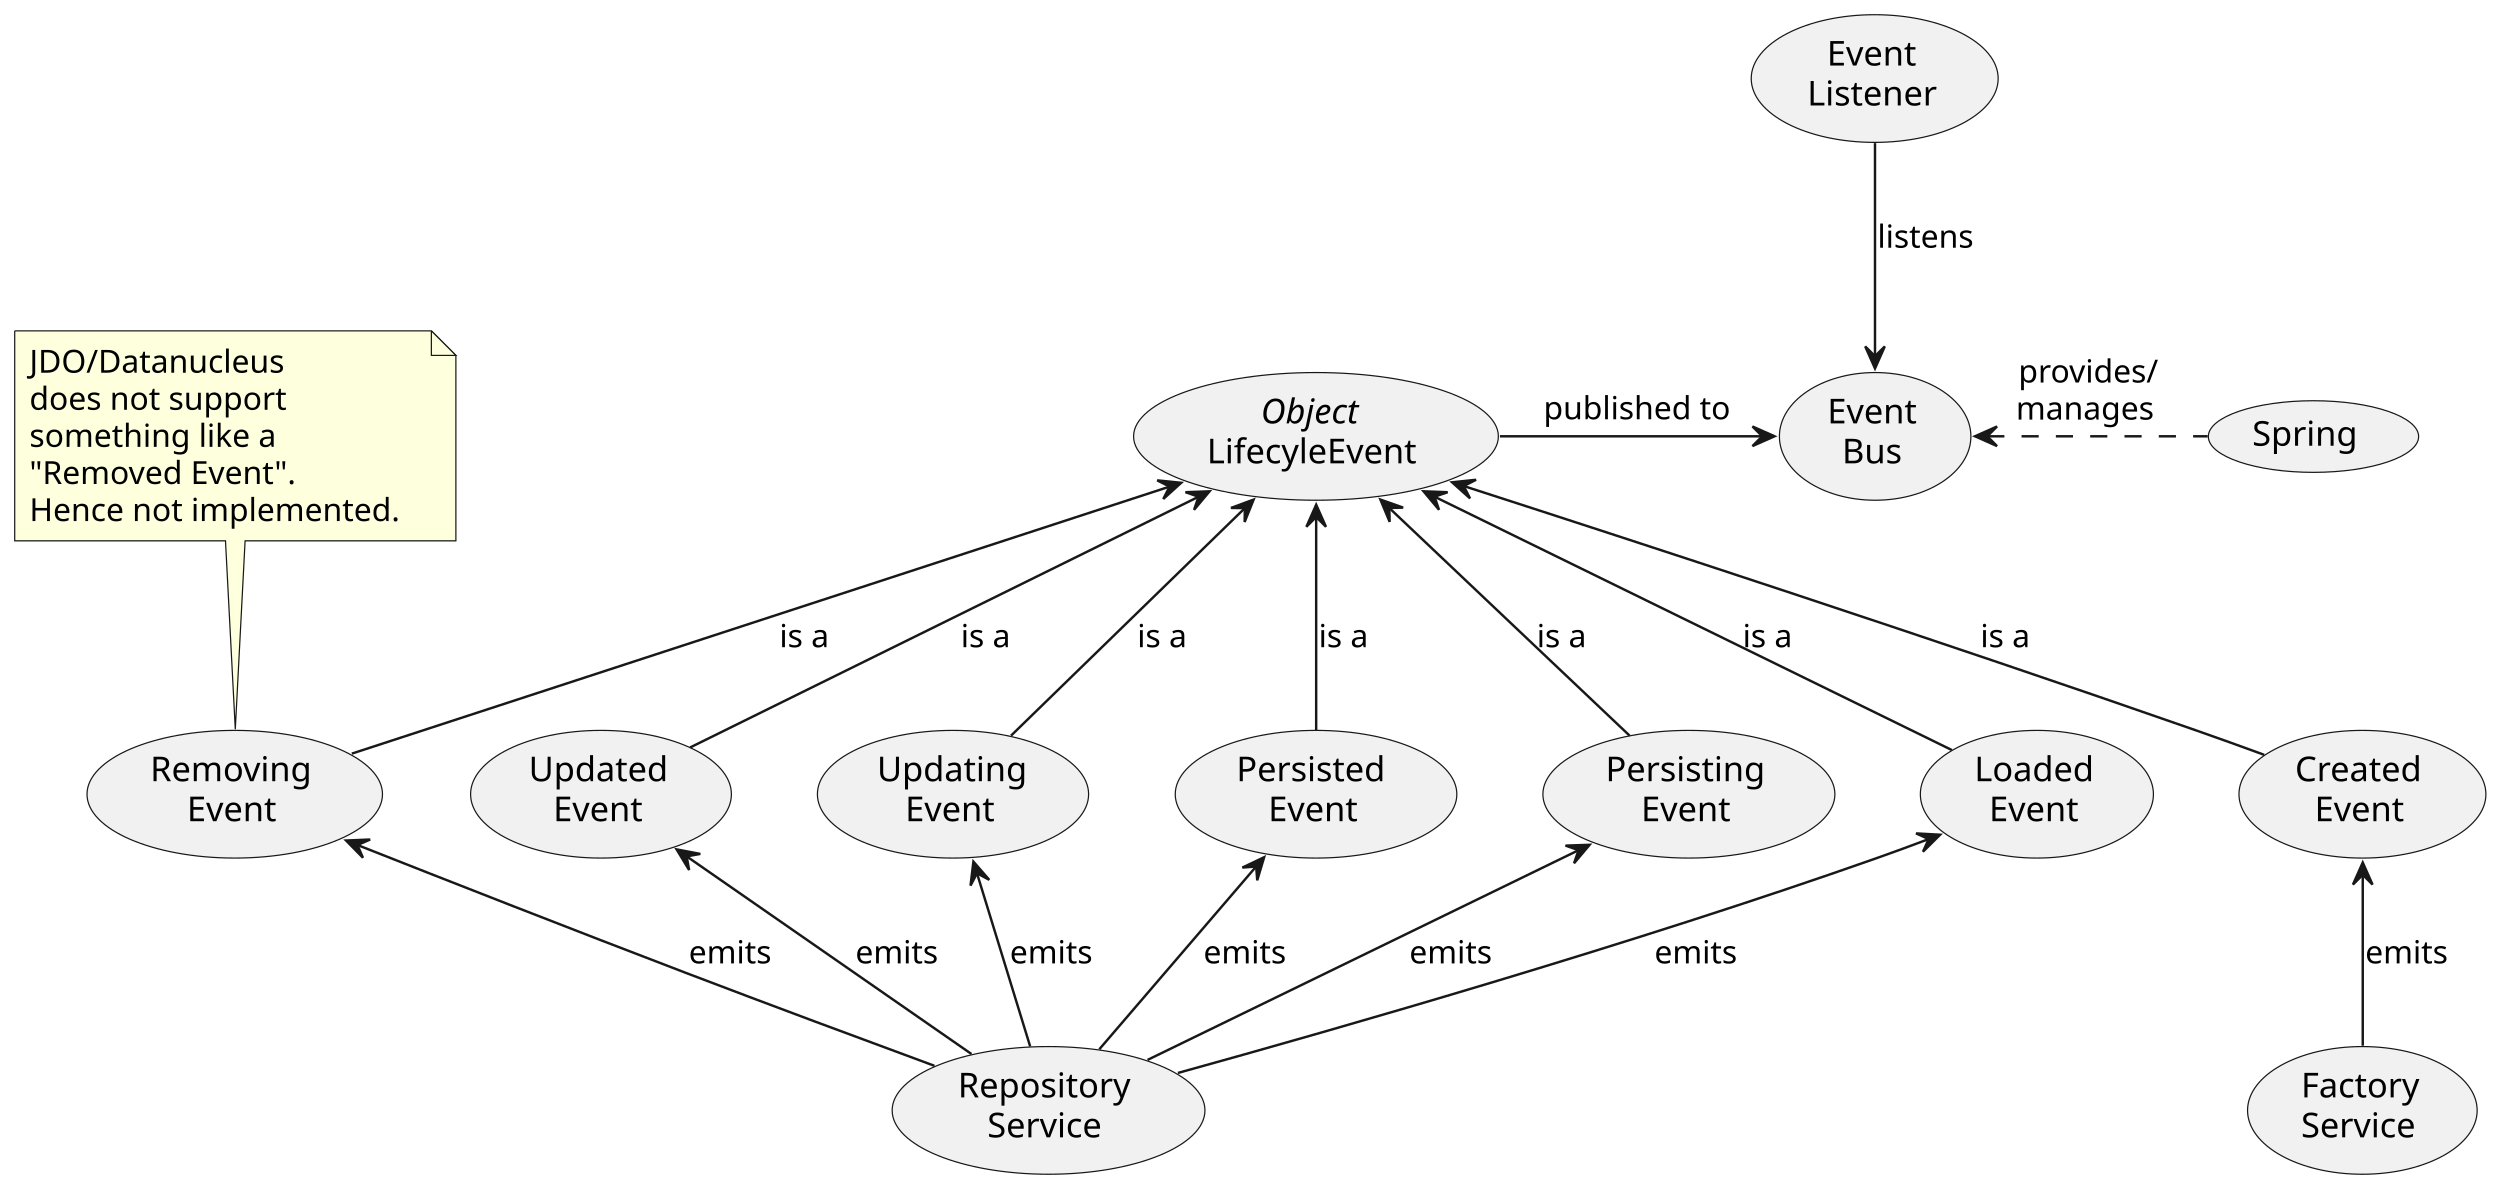
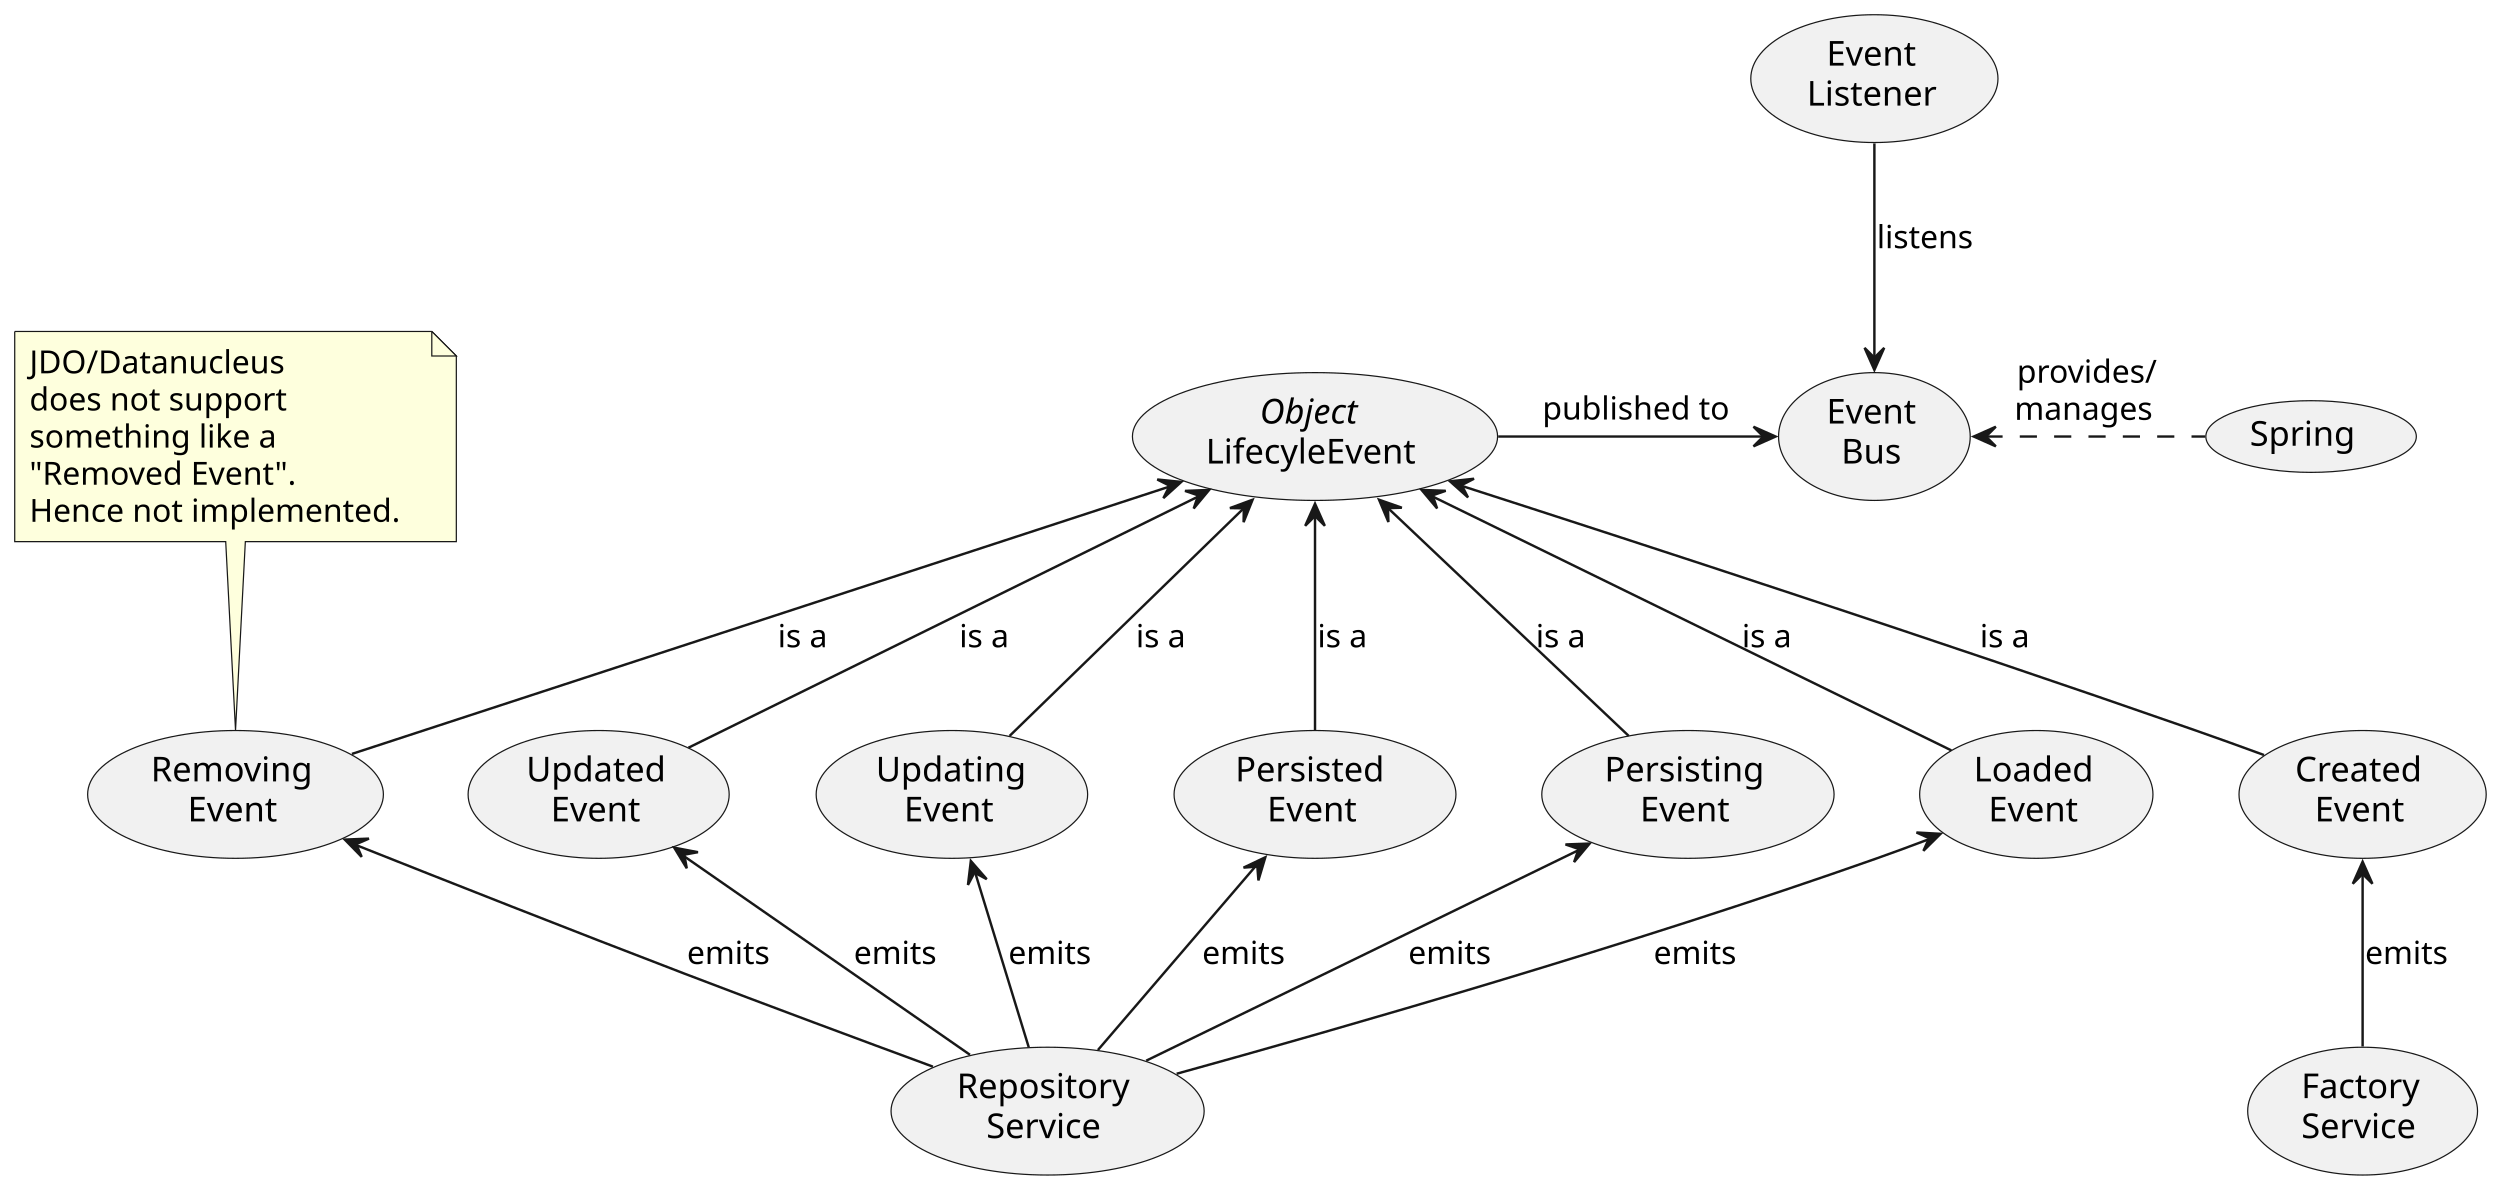
- <svg xmlns="http://www.w3.org/2000/svg" contentStyleType="text/css" height="485px" preserveAspectRatio="none" style="width:1020px;height:485px;background:#FFFFFF;" version="1.1" viewBox="0 0 1020 485" width="1020px" zoomAndPan="magnify">
+ <svg xmlns="http://www.w3.org/2000/svg" contentStyleType="text/css" height="484px" preserveAspectRatio="none" style="width:1019px;height:484px;background:#FFFFFF;" version="1.1" viewBox="0 0 1019 484" width="1019px" zoomAndPan="magnify">
  <defs />
  <g>
    <g id="elem_EB">
-       <ellipse cx="765.062" cy="178.047" fill="#F1F1F1" rx="39.062" ry="26.047" style="stroke:#181818;stroke-width:0.5;" />
-       <text fill="#000000" font-family="sans-serif" font-size="14" lengthAdjust="spacing" textLength="39" x="745.562" y="172.745">Event</text>
-       <text fill="#000000" font-family="sans-serif" font-size="14" lengthAdjust="spacing" textLength="27" x="751.562" y="189.042">Bus</text>
+       <ellipse cx="764.002" cy="177.927" fill="#F1F1F1" rx="39.062" ry="26.047" style="stroke:#181818;stroke-width:0.5;" />
+       <text fill="#000000" font-family="sans-serif" font-size="14" lengthAdjust="spacing" textLength="39" x="744.502" y="172.625">Event</text>
+       <text fill="#000000" font-family="sans-serif" font-size="14" lengthAdjust="spacing" textLength="27" x="750.502" y="188.922">Bus</text>
    </g>
    <g id="elem_SPRING">
-       <ellipse cx="943.899" cy="178.111" fill="#F1F1F1" rx="42.899" ry="14.611" style="stroke:#181818;stroke-width:0.5;" />
-       <text fill="#000000" font-family="sans-serif" font-size="14" lengthAdjust="spacing" textLength="44" x="918.899" y="181.859">Spring</text>
+       <ellipse cx="941.999" cy="177.931" fill="#F1F1F1" rx="42.899" ry="14.611" style="stroke:#181818;stroke-width:0.5;" />
+       <text fill="#000000" font-family="sans-serif" font-size="14" lengthAdjust="spacing" textLength="44" x="916.999" y="181.679">Spring</text>
    </g>
    <g id="elem_EL">
-       <ellipse cx="764.876" cy="32.047" fill="#F1F1F1" rx="50.376" ry="26.047" style="stroke:#181818;stroke-width:0.5;" />
-       <text fill="#000000" font-family="sans-serif" font-size="14" lengthAdjust="spacing" textLength="39" x="745.376" y="26.745">Event</text>
-       <text fill="#000000" font-family="sans-serif" font-size="14" lengthAdjust="spacing" textLength="55" x="737.376" y="43.042">Listener</text>
+       <ellipse cx="763.996" cy="32.047" fill="#F1F1F1" rx="50.376" ry="26.047" style="stroke:#181818;stroke-width:0.5;" />
+       <text fill="#000000" font-family="sans-serif" font-size="14" lengthAdjust="spacing" textLength="39" x="744.496" y="26.745">Event</text>
+       <text fill="#000000" font-family="sans-serif" font-size="14" lengthAdjust="spacing" textLength="55" x="736.496" y="43.042">Listener</text>
    </g>
    <g id="elem_LCE">
-       <ellipse cx="536.918" cy="178.047" fill="#F1F1F1" rx="74.418" ry="26.047" style="stroke:#181818;stroke-width:0.5;" />
-       <text fill="#000000" font-family="sans-serif" font-size="14" font-style="italic" lengthAdjust="spacing" textLength="45" x="514.418" y="172.745">Object</text>
-       <text fill="#000000" font-family="sans-serif" font-size="14" lengthAdjust="spacing" textLength="89" x="492.418" y="189.042">LifecyleEvent</text>
+       <ellipse cx="535.998" cy="177.927" fill="#F1F1F1" rx="74.418" ry="26.047" style="stroke:#181818;stroke-width:0.5;" />
+       <text fill="#000000" font-family="sans-serif" font-size="14" font-style="italic" lengthAdjust="spacing" textLength="45" x="513.498" y="172.625">Object</text>
+       <text fill="#000000" font-family="sans-serif" font-size="14" lengthAdjust="spacing" textLength="89" x="491.498" y="188.922">LifecyleEvent</text>
    </g>
    <g id="elem_C">
-       <ellipse cx="963.876" cy="324.047" fill="#F1F1F1" rx="50.376" ry="26.047" style="stroke:#181818;stroke-width:0.5;" />
-       <text fill="#000000" font-family="sans-serif" font-size="14" lengthAdjust="spacing" textLength="55" x="936.376" y="318.745">Created</text>
-       <text fill="#000000" font-family="sans-serif" font-size="14" lengthAdjust="spacing" textLength="39" x="944.376" y="335.042">Event</text>
+       <ellipse cx="962.996" cy="323.807" fill="#F1F1F1" rx="50.376" ry="26.047" style="stroke:#181818;stroke-width:0.5;" />
+       <text fill="#000000" font-family="sans-serif" font-size="14" lengthAdjust="spacing" textLength="55" x="935.496" y="318.505">Created</text>
+       <text fill="#000000" font-family="sans-serif" font-size="14" lengthAdjust="spacing" textLength="39" x="943.496" y="334.802">Event</text>
    </g>
    <g id="elem_L">
-       <ellipse cx="831.048" cy="324.047" fill="#F1F1F1" rx="47.548" ry="26.047" style="stroke:#181818;stroke-width:0.5;" />
-       <text fill="#000000" font-family="sans-serif" font-size="14" lengthAdjust="spacing" textLength="51" x="805.548" y="318.745">Loaded</text>
-       <text fill="#000000" font-family="sans-serif" font-size="14" lengthAdjust="spacing" textLength="39" x="811.548" y="335.042">Event</text>
+       <ellipse cx="829.998" cy="323.807" fill="#F1F1F1" rx="47.548" ry="26.047" style="stroke:#181818;stroke-width:0.5;" />
+       <text fill="#000000" font-family="sans-serif" font-size="14" lengthAdjust="spacing" textLength="51" x="804.498" y="318.505">Loaded</text>
+       <text fill="#000000" font-family="sans-serif" font-size="14" lengthAdjust="spacing" textLength="39" x="810.498" y="334.802">Event</text>
    </g>
    <g id="elem_PNG">
-       <ellipse cx="689.068" cy="324.047" fill="#F1F1F1" rx="59.569" ry="26.047" style="stroke:#181818;stroke-width:0.5;" />
-       <text fill="#000000" font-family="sans-serif" font-size="14" lengthAdjust="spacing" textLength="68" x="655.068" y="318.745">Persisting</text>
-       <text fill="#000000" font-family="sans-serif" font-size="14" lengthAdjust="spacing" textLength="39" x="669.568" y="335.042">Event</text>
+       <ellipse cx="687.999" cy="323.807" fill="#F1F1F1" rx="59.569" ry="26.047" style="stroke:#181818;stroke-width:0.5;" />
+       <text fill="#000000" font-family="sans-serif" font-size="14" lengthAdjust="spacing" textLength="68" x="653.999" y="318.505">Persisting</text>
+       <text fill="#000000" font-family="sans-serif" font-size="14" lengthAdjust="spacing" textLength="39" x="668.499" y="334.802">Event</text>
    </g>
    <g id="elem_PED">
-       <ellipse cx="536.947" cy="324.047" fill="#F1F1F1" rx="57.447" ry="26.047" style="stroke:#181818;stroke-width:0.5;" />
-       <text fill="#000000" font-family="sans-serif" font-size="14" lengthAdjust="spacing" textLength="65" x="504.447" y="318.745">Persisted</text>
-       <text fill="#000000" font-family="sans-serif" font-size="14" lengthAdjust="spacing" textLength="39" x="517.447" y="335.042">Event</text>
+       <ellipse cx="535.997" cy="323.807" fill="#F1F1F1" rx="57.447" ry="26.047" style="stroke:#181818;stroke-width:0.5;" />
+       <text fill="#000000" font-family="sans-serif" font-size="14" lengthAdjust="spacing" textLength="65" x="503.497" y="318.505">Persisted</text>
+       <text fill="#000000" font-family="sans-serif" font-size="14" lengthAdjust="spacing" textLength="39" x="516.497" y="334.802">Event</text>
    </g>
    <g id="elem_UNG">
-       <ellipse cx="388.826" cy="324.047" fill="#F1F1F1" rx="55.326" ry="26.047" style="stroke:#181818;stroke-width:0.5;" />
-       <text fill="#000000" font-family="sans-serif" font-size="14" lengthAdjust="spacing" textLength="62" x="357.826" y="318.745">Updating</text>
-       <text fill="#000000" font-family="sans-serif" font-size="14" lengthAdjust="spacing" textLength="39" x="369.326" y="335.042">Event</text>
+       <ellipse cx="387.996" cy="323.807" fill="#F1F1F1" rx="55.326" ry="26.047" style="stroke:#181818;stroke-width:0.5;" />
+       <text fill="#000000" font-family="sans-serif" font-size="14" lengthAdjust="spacing" textLength="62" x="356.996" y="318.505">Updating</text>
+       <text fill="#000000" font-family="sans-serif" font-size="14" lengthAdjust="spacing" textLength="39" x="368.496" y="334.802">Event</text>
    </g>
    <g id="elem_UED">
-       <ellipse cx="245.205" cy="324.047" fill="#F1F1F1" rx="53.205" ry="26.047" style="stroke:#181818;stroke-width:0.5;" />
-       <text fill="#000000" font-family="sans-serif" font-size="14" lengthAdjust="spacing" textLength="59" x="215.705" y="318.745">Updated</text>
-       <text fill="#000000" font-family="sans-serif" font-size="14" lengthAdjust="spacing" textLength="39" x="225.705" y="335.042">Event</text>
+       <ellipse cx="244.005" cy="323.807" fill="#F1F1F1" rx="53.205" ry="26.047" style="stroke:#181818;stroke-width:0.5;" />
+       <text fill="#000000" font-family="sans-serif" font-size="14" lengthAdjust="spacing" textLength="59" x="214.505" y="318.505">Updated</text>
+       <text fill="#000000" font-family="sans-serif" font-size="14" lengthAdjust="spacing" textLength="39" x="224.505" y="334.802">Event</text>
    </g>
    <g id="elem_RNG">
-       <ellipse cx="95.776" cy="324.047" fill="#F1F1F1" rx="60.276" ry="26.047" style="stroke:#181818;stroke-width:0.5;" />
-       <text fill="#000000" font-family="sans-serif" font-size="14" lengthAdjust="spacing" textLength="69" x="61.276" y="318.745">Removing</text>
-       <text fill="#000000" font-family="sans-serif" font-size="14" lengthAdjust="spacing" textLength="39" x="76.276" y="335.042">Event</text>
+       <ellipse cx="95.996" cy="323.807" fill="#F1F1F1" rx="60.276" ry="26.047" style="stroke:#181818;stroke-width:0.5;" />
+       <text fill="#000000" font-family="sans-serif" font-size="14" lengthAdjust="spacing" textLength="69" x="61.496" y="318.505">Removing</text>
+       <text fill="#000000" font-family="sans-serif" font-size="14" lengthAdjust="spacing" textLength="39" x="76.496" y="334.802">Event</text>
    </g>
    <g id="elem_FS">
-       <ellipse cx="963.841" cy="453.047" fill="#F1F1F1" rx="46.841" ry="26.047" style="stroke:#181818;stroke-width:0.5;" />
-       <text fill="#000000" font-family="sans-serif" font-size="14" lengthAdjust="spacing" textLength="50" x="938.841" y="447.745">Factory</text>
-       <text fill="#000000" font-family="sans-serif" font-size="14" lengthAdjust="spacing" textLength="50" x="938.841" y="464.042">Service</text>
+       <ellipse cx="963.001" cy="452.897" fill="#F1F1F1" rx="46.841" ry="26.047" style="stroke:#181818;stroke-width:0.5;" />
+       <text fill="#000000" font-family="sans-serif" font-size="14" lengthAdjust="spacing" textLength="50" x="938.001" y="447.596">Factory</text>
+       <text fill="#000000" font-family="sans-serif" font-size="14" lengthAdjust="spacing" textLength="50" x="938.001" y="463.892">Service</text>
    </g>
    <g id="elem_RS">
-       <ellipse cx="427.811" cy="453.047" fill="#F1F1F1" rx="63.811" ry="26.047" style="stroke:#181818;stroke-width:0.5;" />
-       <text fill="#000000" font-family="sans-serif" font-size="14" lengthAdjust="spacing" textLength="74" x="390.811" y="447.745">Repository</text>
-       <text fill="#000000" font-family="sans-serif" font-size="14" lengthAdjust="spacing" textLength="50" x="402.811" y="464.042">Service</text>
+       <ellipse cx="427.001" cy="452.897" fill="#F1F1F1" rx="63.811" ry="26.047" style="stroke:#181818;stroke-width:0.5;" />
+       <text fill="#000000" font-family="sans-serif" font-size="14" lengthAdjust="spacing" textLength="74" x="390.001" y="447.596">Repository</text>
+       <text fill="#000000" font-family="sans-serif" font-size="14" lengthAdjust="spacing" textLength="50" x="402.001" y="463.892">Service</text>
    </g>
    <g id="elem_GMN47">
-       <path d="M6,135 L6,220.664 A0,0 0 0 0 6,220.664 L92,220.664 L96,297.56 L100,220.664 L186,220.664 A0,0 0 0 0 186,220.664 L186,145 L176,135 L6,135 A0,0 0 0 0 6,135 " fill="#FEFFDD" style="stroke:#181818;stroke-width:0.5;" />
-       <path d="M176,135 L176,145 L186,145 L176,135 " fill="#FEFFDD" style="stroke:#181818;stroke-width:0.5;" />
-       <text fill="#000000" font-family="sans-serif" font-size="13" lengthAdjust="spacing" textLength="107" x="12" y="152.067">JDO/Datanucleus</text>
-       <text fill="#000000" font-family="sans-serif" font-size="13" lengthAdjust="spacing" textLength="109" x="12" y="167.2">does not support</text>
-       <text fill="#000000" font-family="sans-serif" font-size="13" lengthAdjust="spacing" textLength="105" x="12" y="182.333">something like a</text>
-       <text fill="#000000" font-family="sans-serif" font-size="13" lengthAdjust="spacing" textLength="114" x="12" y="197.465">"Removed Event".</text>
-       <text fill="#000000" font-family="sans-serif" font-size="13" lengthAdjust="spacing" textLength="159" x="12" y="212.598">Hence not implemented.</text>
+       <path d="M6,135.1 L6,220.764 A0,0 0 0 0 6,220.764 L92,220.764 L96,297.67 L100,220.764 L186,220.764 A0,0 0 0 0 186,220.764 L186,145.1 L176,135.1 L6,135.1 A0,0 0 0 0 6,135.1 " fill="#FEFFDD" style="stroke:#181818;stroke-width:0.5;" />
+       <path d="M176,135.1 L176,145.1 L186,145.1 L176,135.1 " fill="#FEFFDD" style="stroke:#181818;stroke-width:0.5;" />
+       <text fill="#000000" font-family="sans-serif" font-size="13" lengthAdjust="spacing" textLength="107" x="12" y="152.167">JDO/Datanucleus</text>
+       <text fill="#000000" font-family="sans-serif" font-size="13" lengthAdjust="spacing" textLength="109" x="12" y="167.3">does not support</text>
+       <text fill="#000000" font-family="sans-serif" font-size="13" lengthAdjust="spacing" textLength="105" x="12" y="182.433">something like a</text>
+       <text fill="#000000" font-family="sans-serif" font-size="13" lengthAdjust="spacing" textLength="114" x="12" y="197.565">"Removed Event".</text>
+       <text fill="#000000" font-family="sans-serif" font-size="13" lengthAdjust="spacing" textLength="159" x="12" y="212.698">Hence not implemented.</text>
    </g>
    <g id="link_EB_SPRING">
-       <path d="M810.79,178 C838.46,178 873.53,178 900.73,178 " fill="none" id="EB-backto-SPRING" style="stroke:#181818;stroke-width:1.0;stroke-dasharray:7.0,7.0;" />
-       <polygon fill="#181818" points="805.8,178,814.8,182,810.8,178,814.8,174,805.8,178" style="stroke:#181818;stroke-width:1.0;" />
-       <text fill="#000000" font-family="sans-serif" font-size="13" lengthAdjust="spacing" textLength="58" x="823.5" y="156.067">provides/</text>
-       <text fill="#000000" font-family="sans-serif" font-size="13" lengthAdjust="spacing" textLength="60" x="822.5" y="171.2">manages</text>
+       <path d="M809.26,177.93 C836.78,177.93 871.74,177.93 898.87,177.93 " fill="none" id="EB-backto-SPRING" style="stroke:#181818;stroke-width:1.0;stroke-dasharray:7.0,7.0;" />
+       <polygon fill="#181818" points="804.5,177.93,813.5,181.93,809.5,177.93,813.5,173.93,804.5,177.93" style="stroke:#181818;stroke-width:1.0;" />
+       <text fill="#000000" font-family="sans-serif" font-size="13" lengthAdjust="spacing" textLength="58" x="822.08" y="155.997">provides/</text>
+       <text fill="#000000" font-family="sans-serif" font-size="13" lengthAdjust="spacing" textLength="60" x="821.08" y="171.13">manages</text>
    </g>
    <g id="link_EL_EB">
-       <path d="M765,58.41 C765,82.68 765,119.32 765,145.44 " fill="none" id="EL-to-EB" style="stroke:#181818;stroke-width:1.0;" />
-       <polygon fill="#181818" points="765,150.33,769,141.33,765,145.33,761,141.33,765,150.33" style="stroke:#181818;stroke-width:1.0;" />
-       <text fill="#000000" font-family="sans-serif" font-size="13" lengthAdjust="spacing" textLength="41" x="766" y="101.067">listens</text>
+       <path d="M764,58.44 C764,82.89 764,119.91 764,146.06 " fill="none" id="EL-to-EB" style="stroke:#181818;stroke-width:1.0;" />
+       <polygon fill="#181818" points="764,150.79,768,141.79,764,145.79,760,141.79,764,150.79" style="stroke:#181818;stroke-width:1.0;" />
+       <text fill="#000000" font-family="sans-serif" font-size="13" lengthAdjust="spacing" textLength="41" x="765" y="101.167">listens</text>
    </g>
    <g id="link_LCE_EB">
-       <path d="M611.97,178 C647.35,178 688.44,178 719.13,178 " fill="none" id="LCE-to-EB" style="stroke:#181818;stroke-width:1.0;" />
-       <polygon fill="#181818" points="724,178,715,174,719,178,715,182,724,178" style="stroke:#181818;stroke-width:1.0;" />
-       <text fill="#000000" font-family="sans-serif" font-size="13" lengthAdjust="spacing" textLength="78" x="629.75" y="171.067">published to</text>
+       <path d="M610.66,177.93 C646.48,177.93 688.21,177.93 719.09,177.93 " fill="none" id="LCE-to-EB" style="stroke:#181818;stroke-width:1.0;" />
+       <polygon fill="#181818" points="723.72,177.93,714.72,173.93,718.72,177.93,714.72,181.93,723.72,177.93" style="stroke:#181818;stroke-width:1.0;" />
+       <text fill="#000000" font-family="sans-serif" font-size="13" lengthAdjust="spacing" textLength="78" x="628.68" y="170.997">published to</text>
    </g>
    <g id="link_LCE_C">
-       <path d="M596.91,198.21 C668.35,221.26 791.25,261.39 896,298 C905.02,301.15 914.68,304.64 923.81,307.98 " fill="none" id="LCE-backto-C" style="stroke:#181818;stroke-width:1.0;" />
-       <polygon fill="#181818" points="592.45,196.77,599.777,203.351,597.206,198.312,602.245,195.742,592.45,196.77" style="stroke:#181818;stroke-width:1.0;" />
-       <text fill="#000000" font-family="sans-serif" font-size="13" lengthAdjust="spacing" textLength="22" x="808" y="264.067">is a</text>
+       <path d="M595.49,197.95 C666.86,220.93 790.05,261.08 895,297.76 C904.03,300.92 913.69,304.41 922.81,307.75 " fill="none" id="LCE-backto-C" style="stroke:#181818;stroke-width:1.0;" />
+       <polygon fill="#181818" points="591.02,196.19,598.365,202.751,595.78,197.72,600.812,195.135,591.02,196.19" style="stroke:#181818;stroke-width:1.0;" />
+       <text fill="#000000" font-family="sans-serif" font-size="13" lengthAdjust="spacing" textLength="22" x="807" y="263.827">is a</text>
    </g>
    <g id="link_LCE_L">
-       <path d="M585.05,202.54 C644.43,231.62 744,280.39 796.38,306.04 " fill="none" id="LCE-backto-L" style="stroke:#181818;stroke-width:1.0;" />
-       <polygon fill="#181818" points="580.8,200.45,587.119,208.004,585.289,202.652,590.642,200.822,580.8,200.45" style="stroke:#181818;stroke-width:1.0;" />
-       <text fill="#000000" font-family="sans-serif" font-size="13" lengthAdjust="spacing" textLength="22" x="711" y="264.067">is a</text>
+       <path d="M583.7,202.27 C643.03,231.31 742.9,280.18 795.38,305.87 " fill="none" id="LCE-backto-L" style="stroke:#181818;stroke-width:1.0;" />
+       <polygon fill="#181818" points="579.44,199.7,585.769,207.246,583.932,201.896,589.282,200.059,579.44,199.7" style="stroke:#181818;stroke-width:1.0;" />
+       <text fill="#000000" font-family="sans-serif" font-size="13" lengthAdjust="spacing" textLength="22" x="710" y="263.827">is a</text>
    </g>
    <g id="link_LCE_PNG">
-       <path d="M566.57,207.02 C595.24,234.18 638.2,274.88 664.87,300.14 " fill="none" id="LCE-backto-PNG" style="stroke:#181818;stroke-width:1.0;" />
-       <polygon fill="#181818" points="563.2,203.82,566.976,212.916,566.827,207.262,572.482,207.113,563.2,203.82" style="stroke:#181818;stroke-width:1.0;" />
-       <text fill="#000000" font-family="sans-serif" font-size="13" lengthAdjust="spacing" textLength="22" x="627" y="264.067">is a</text>
+       <path d="M565.22,206.59 C593.89,233.73 637.09,274.62 663.87,299.97 " fill="none" id="LCE-backto-PNG" style="stroke:#181818;stroke-width:1.0;" />
+       <polygon fill="#181818" points="562.1,203.69,565.912,212.771,565.741,207.117,571.395,206.946,562.1,203.69" style="stroke:#181818;stroke-width:1.0;" />
+       <text fill="#000000" font-family="sans-serif" font-size="13" lengthAdjust="spacing" textLength="22" x="626" y="263.827">is a</text>
    </g>
    <g id="link_LCE_PED">
-       <path d="M537,210.83 C537,237.03 537,273.66 537,297.84 " fill="none" id="LCE-backto-PED" style="stroke:#181818;stroke-width:1.0;" />
-       <polygon fill="#181818" points="537,205.93,533,214.93,537,210.93,541,214.93,537,205.93" style="stroke:#181818;stroke-width:1.0;" />
-       <text fill="#000000" font-family="sans-serif" font-size="13" lengthAdjust="spacing" textLength="22" x="538" y="264.067">is a</text>
+       <path d="M536,210.07 C536,236.29 536,273.31 536,297.67 " fill="none" id="LCE-backto-PED" style="stroke:#181818;stroke-width:1.0;" />
+       <polygon fill="#181818" points="536,205.32,532,214.32,536,210.32,540,214.32,536,205.32" style="stroke:#181818;stroke-width:1.0;" />
+       <text fill="#000000" font-family="sans-serif" font-size="13" lengthAdjust="spacing" textLength="22" x="537" y="263.827">is a</text>
    </g>
    <g id="link_LCE_UNG">
-       <path d="M508.2,207.02 C480.29,234.18 438.46,274.88 412.5,300.14 " fill="none" id="LCE-backto-UNG" style="stroke:#181818;stroke-width:1.0;" />
-       <polygon fill="#181818" points="511.48,203.83,502.238,207.235,507.895,207.315,507.815,212.971,511.48,203.83" style="stroke:#181818;stroke-width:1.0;" />
-       <text fill="#000000" font-family="sans-serif" font-size="13" lengthAdjust="spacing" textLength="22" x="464" y="264.067">is a</text>
+       <path d="M507.55,206.59 C479.63,233.73 437.57,274.62 411.5,299.97 " fill="none" id="LCE-backto-UNG" style="stroke:#181818;stroke-width:1.0;" />
+       <polygon fill="#181818" points="510.56,203.69,501.318,207.095,506.975,207.175,506.895,212.832,510.56,203.69" style="stroke:#181818;stroke-width:1.0;" />
+       <text fill="#000000" font-family="sans-serif" font-size="13" lengthAdjust="spacing" textLength="22" x="463" y="263.827">is a</text>
    </g>
    <g id="link_LCE_UED">
-       <path d="M489.35,202.5 C431.22,231.17 334.2,279.01 281.6,304.95 " fill="none" id="LCE-backto-UED" style="stroke:#181818;stroke-width:1.0;" />
-       <polygon fill="#181818" points="493.5,200.45,483.658,200.822,489.011,202.652,487.181,208.004,493.5,200.45" style="stroke:#181818;stroke-width:1.0;" />
-       <text fill="#000000" font-family="sans-serif" font-size="13" lengthAdjust="spacing" textLength="22" x="392" y="264.067">is a</text>
+       <path d="M488.7,202.23 C430.61,230.86 333.3,278.81 280.6,304.77 " fill="none" id="LCE-backto-UED" style="stroke:#181818;stroke-width:1.0;" />
+       <polygon fill="#181818" points="492.85,199.7,483.009,200.097,488.366,201.913,486.55,207.27,492.85,199.7" style="stroke:#181818;stroke-width:1.0;" />
+       <text fill="#000000" font-family="sans-serif" font-size="13" lengthAdjust="spacing" textLength="22" x="391" y="263.827">is a</text>
    </g>
    <g id="link_LCE_RNG">
-       <path d="M477.39,198.47 C388.88,227.36 224.5,281.04 143.55,307.47 " fill="none" id="LCE-backto-RNG" style="stroke:#181818;stroke-width:1.0;" />
-       <polygon fill="#181818" points="481.93,196.98,472.132,195.978,477.178,198.535,474.621,203.581,481.93,196.98" style="stroke:#181818;stroke-width:1.0;" />
-       <text fill="#000000" font-family="sans-serif" font-size="13" lengthAdjust="spacing" textLength="22" x="318" y="264.067">is a</text>
+       <path d="M476.79,198.29 C388.55,227.15 224.29,280.86 143.44,307.29 " fill="none" id="LCE-backto-RNG" style="stroke:#181818;stroke-width:1.0;" />
+       <polygon fill="#181818" points="481.49,196.43,471.691,195.437,476.74,197.99,474.187,203.038,481.49,196.43" style="stroke:#181818;stroke-width:1.0;" />
+       <text fill="#000000" font-family="sans-serif" font-size="13" lengthAdjust="spacing" textLength="22" x="317" y="263.827">is a</text>
    </g>
    <g id="link_C_FS">
-       <path d="M964,356.87 C964,378.45 964,406.59 964,426.65 " fill="none" id="C-backto-FS" style="stroke:#181818;stroke-width:1.0;" />
-       <polygon fill="#181818" points="964,351.91,960,360.91,964,356.91,968,360.91,964,351.91" style="stroke:#181818;stroke-width:1.0;" />
-       <text fill="#000000" font-family="sans-serif" font-size="13" lengthAdjust="spacing" textLength="36" x="965" y="393.067">emits</text>
+       <path d="M963,356.14 C963,377.81 963,406.28 963,426.53 " fill="none" id="C-backto-FS" style="stroke:#181818;stroke-width:1.0;" />
+       <polygon fill="#181818" points="963,351.22,959,360.22,963,356.22,967,360.22,963,351.22" style="stroke:#181818;stroke-width:1.0;" />
+       <text fill="#000000" font-family="sans-serif" font-size="13" lengthAdjust="spacing" textLength="36" x="964" y="392.927">emits</text>
    </g>
    <g id="link_L_RS">
-       <path d="M787.12,342.26 C780.08,344.92 772.86,347.58 766,350 C666.3,385.19 547.49,419.27 480.6,437.76 " fill="none" id="L-backto-RS" style="stroke:#181818;stroke-width:1.0;" />
-       <polygon fill="#181818" points="791.57,340.57,781.736,340.021,786.895,342.343,784.573,347.501,791.57,340.57" style="stroke:#181818;stroke-width:1.0;" />
-       <text fill="#000000" font-family="sans-serif" font-size="13" lengthAdjust="spacing" textLength="36" x="675" y="393.067">emits</text>
+       <path d="M786.55,341.94 C779.37,344.66 772,347.38 765,349.86 C665.3,385.08 546.5,419.17 479.6,437.66 " fill="none" id="L-backto-RS" style="stroke:#181818;stroke-width:1.0;" />
+       <polygon fill="#181818" points="790.98,339.87,781.146,339.321,786.305,341.643,783.983,346.801,790.98,339.87" style="stroke:#181818;stroke-width:1.0;" />
+       <text fill="#000000" font-family="sans-serif" font-size="13" lengthAdjust="spacing" textLength="36" x="674" y="392.927">emits</text>
    </g>
    <g id="link_PNG_RS">
-       <path d="M644.34,346.73 C594.87,370.8 515.81,409.27 468.2,432.44 " fill="none" id="PNG-backto-RS" style="stroke:#181818;stroke-width:1.0;" />
-       <polygon fill="#181818" points="648.56,344.68,638.717,345.014,644.062,346.865,642.212,352.21,648.56,344.68" style="stroke:#181818;stroke-width:1.0;" />
-       <text fill="#000000" font-family="sans-serif" font-size="13" lengthAdjust="spacing" textLength="36" x="575" y="393.067">emits</text>
+       <path d="M643.64,346.41 C594.19,370.49 514.9,409.1 467.2,432.33 " fill="none" id="PNG-backto-RS" style="stroke:#181818;stroke-width:1.0;" />
+       <polygon fill="#181818" points="647.93,343.84,638.088,344.199,643.438,346.036,641.601,351.386,647.93,343.84" style="stroke:#181818;stroke-width:1.0;" />
+       <text fill="#000000" font-family="sans-serif" font-size="13" lengthAdjust="spacing" textLength="36" x="574" y="392.927">emits</text>
    </g>
    <g id="link_PED_RS">
-       <path d="M512.75,353.25 C493.46,375.73 466.75,406.85 448.51,428.11 " fill="none" id="PED-backto-RS" style="stroke:#181818;stroke-width:1.0;" />
-       <polygon fill="#181818" points="515.77,349.74,506.876,353.97,512.516,353.536,512.95,359.176,515.77,349.74" style="stroke:#181818;stroke-width:1.0;" />
-       <text fill="#000000" font-family="sans-serif" font-size="13" lengthAdjust="spacing" textLength="36" x="491" y="393.067">emits</text>
+       <path d="M512,352.8 C492.68,375.32 465.83,406.63 447.51,427.99 " fill="none" id="PED-backto-RS" style="stroke:#181818;stroke-width:1.0;" />
+       <polygon fill="#181818" points="515.75,349.42,506.856,353.65,512.496,353.216,512.93,358.856,515.75,349.42" style="stroke:#181818;stroke-width:1.0;" />
+       <text fill="#000000" font-family="sans-serif" font-size="13" lengthAdjust="spacing" textLength="36" x="490" y="392.927">emits</text>
    </g>
    <g id="link_UNG_RS">
-       <path d="M398.53,356.04 C405.23,377.84 414.07,406.62 420.31,426.96 " fill="none" id="UNG-backto-RS" style="stroke:#181818;stroke-width:1.0;" />
-       <polygon fill="#181818" points="397.15,351.54,395.972,361.318,398.619,356.319,403.618,358.967,397.15,351.54" style="stroke:#181818;stroke-width:1.0;" />
-       <text fill="#000000" font-family="sans-serif" font-size="13" lengthAdjust="spacing" textLength="36" x="412" y="393.067">emits</text>
+       <path d="M397.45,355.59 C404.15,377.44 413.04,406.41 419.31,426.85 " fill="none" id="UNG-backto-RS" style="stroke:#181818;stroke-width:1.0;" />
+       <polygon fill="#181818" points="395.71,350.92,394.54,360.699,397.183,355.698,402.185,358.342,395.71,350.92" style="stroke:#181818;stroke-width:1.0;" />
+       <text fill="#000000" font-family="sans-serif" font-size="13" lengthAdjust="spacing" textLength="36" x="411" y="392.927">emits</text>
    </g>
    <g id="link_UED_RS">
-       <path d="M280.05,349.33 C313.66,372.65 363.94,407.55 396.36,430.04 " fill="none" id="UED-backto-RS" style="stroke:#181818;stroke-width:1.0;" />
-       <polygon fill="#181818" points="276.05,346.55,281.161,354.969,280.157,349.402,285.724,348.398,276.05,346.55" style="stroke:#181818;stroke-width:1.0;" />
-       <text fill="#000000" font-family="sans-serif" font-size="13" lengthAdjust="spacing" textLength="36" x="349" y="393.067">emits</text>
+       <path d="M278.64,348.87 C312.25,372.21 362.81,407.32 395.36,429.93 " fill="none" id="UED-backto-RS" style="stroke:#181818;stroke-width:1.0;" />
+       <polygon fill="#181818" points="274.81,345.51,279.927,353.925,278.919,348.359,284.485,347.351,274.81,345.51" style="stroke:#181818;stroke-width:1.0;" />
+       <text fill="#000000" font-family="sans-serif" font-size="13" lengthAdjust="spacing" textLength="36" x="348" y="392.927">emits</text>
    </g>
    <g id="link_RNG_RS">
-       <path d="M145.59,344.67 C182.57,359.28 234.37,379.59 280,397 C313.81,409.9 352.1,424.11 381.26,434.86 " fill="none" id="RNG-backto-RS" style="stroke:#181818;stroke-width:1.0;" />
-       <polygon fill="#181818" points="141.19,342.93,148.087,349.961,145.839,344.77,151.03,342.522,141.19,342.93" style="stroke:#181818;stroke-width:1.0;" />
-       <text fill="#000000" font-family="sans-serif" font-size="13" lengthAdjust="spacing" textLength="36" x="281" y="393.067">emits</text>
+       <path d="M144.86,344.34 C181.67,358.97 233.41,379.4 279,396.86 C312.8,409.79 351.09,424.02 380.25,434.77 " fill="none" id="RNG-backto-RS" style="stroke:#181818;stroke-width:1.0;" />
+       <polygon fill="#181818" points="140.54,342.22,147.429,349.258,145.187,344.065,150.381,341.822,140.54,342.22" style="stroke:#181818;stroke-width:1.0;" />
+       <text fill="#000000" font-family="sans-serif" font-size="13" lengthAdjust="spacing" textLength="36" x="280" y="392.927">emits</text>
    </g>
  </g>
</svg>
